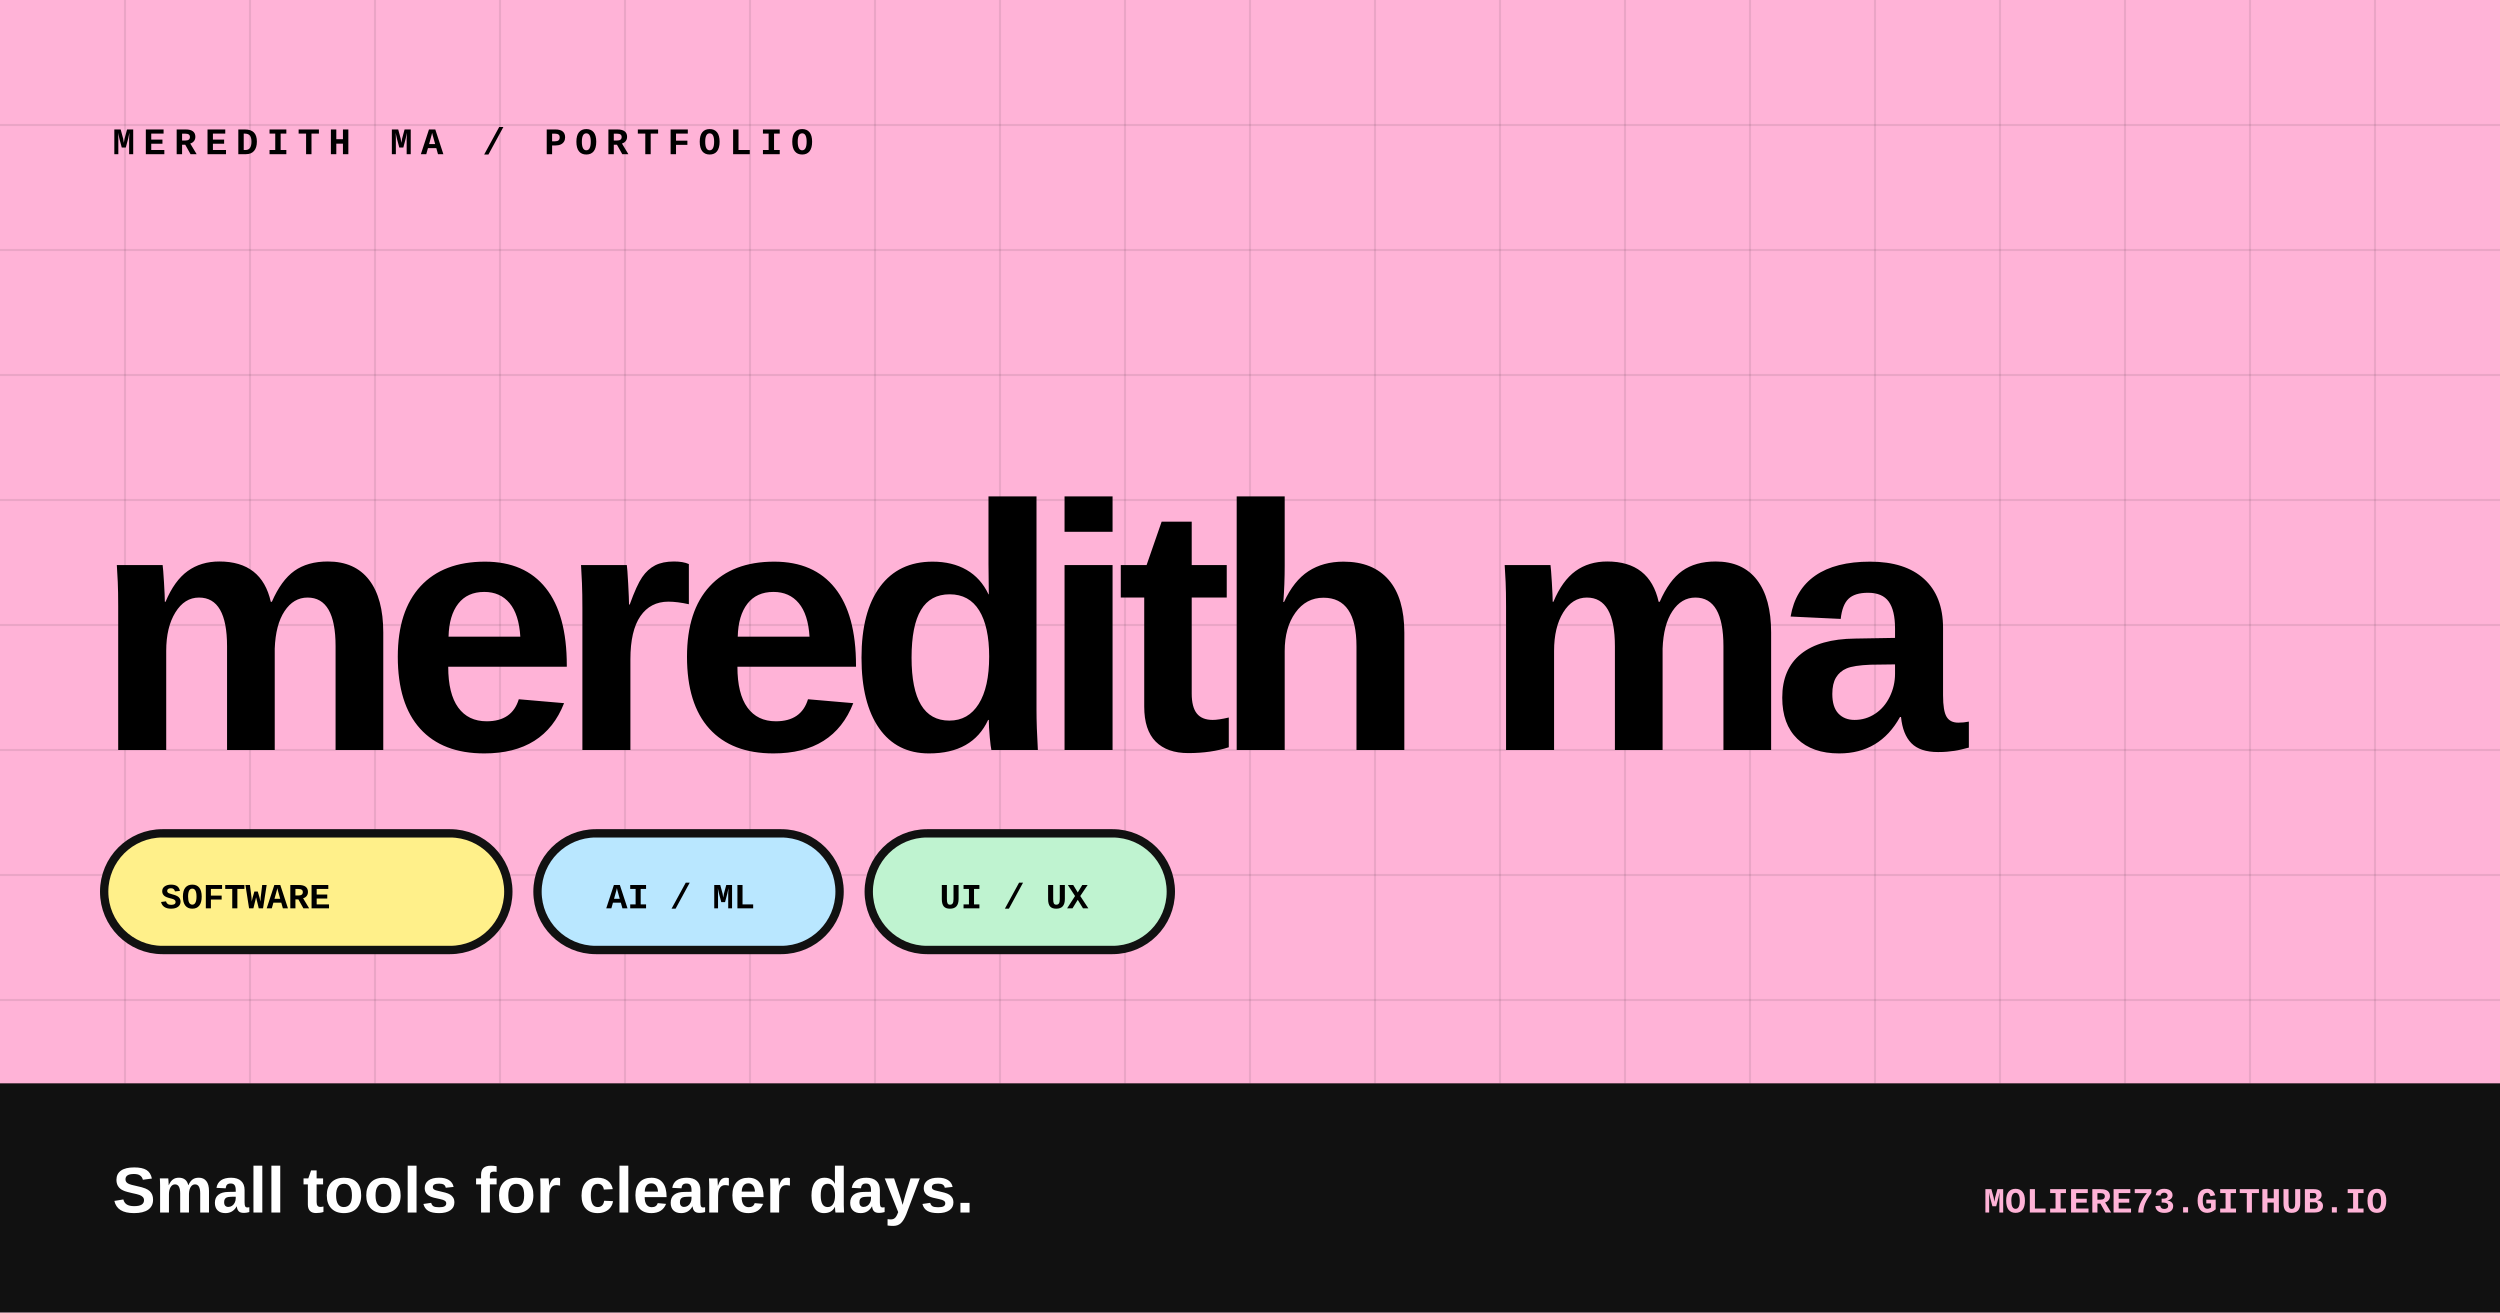
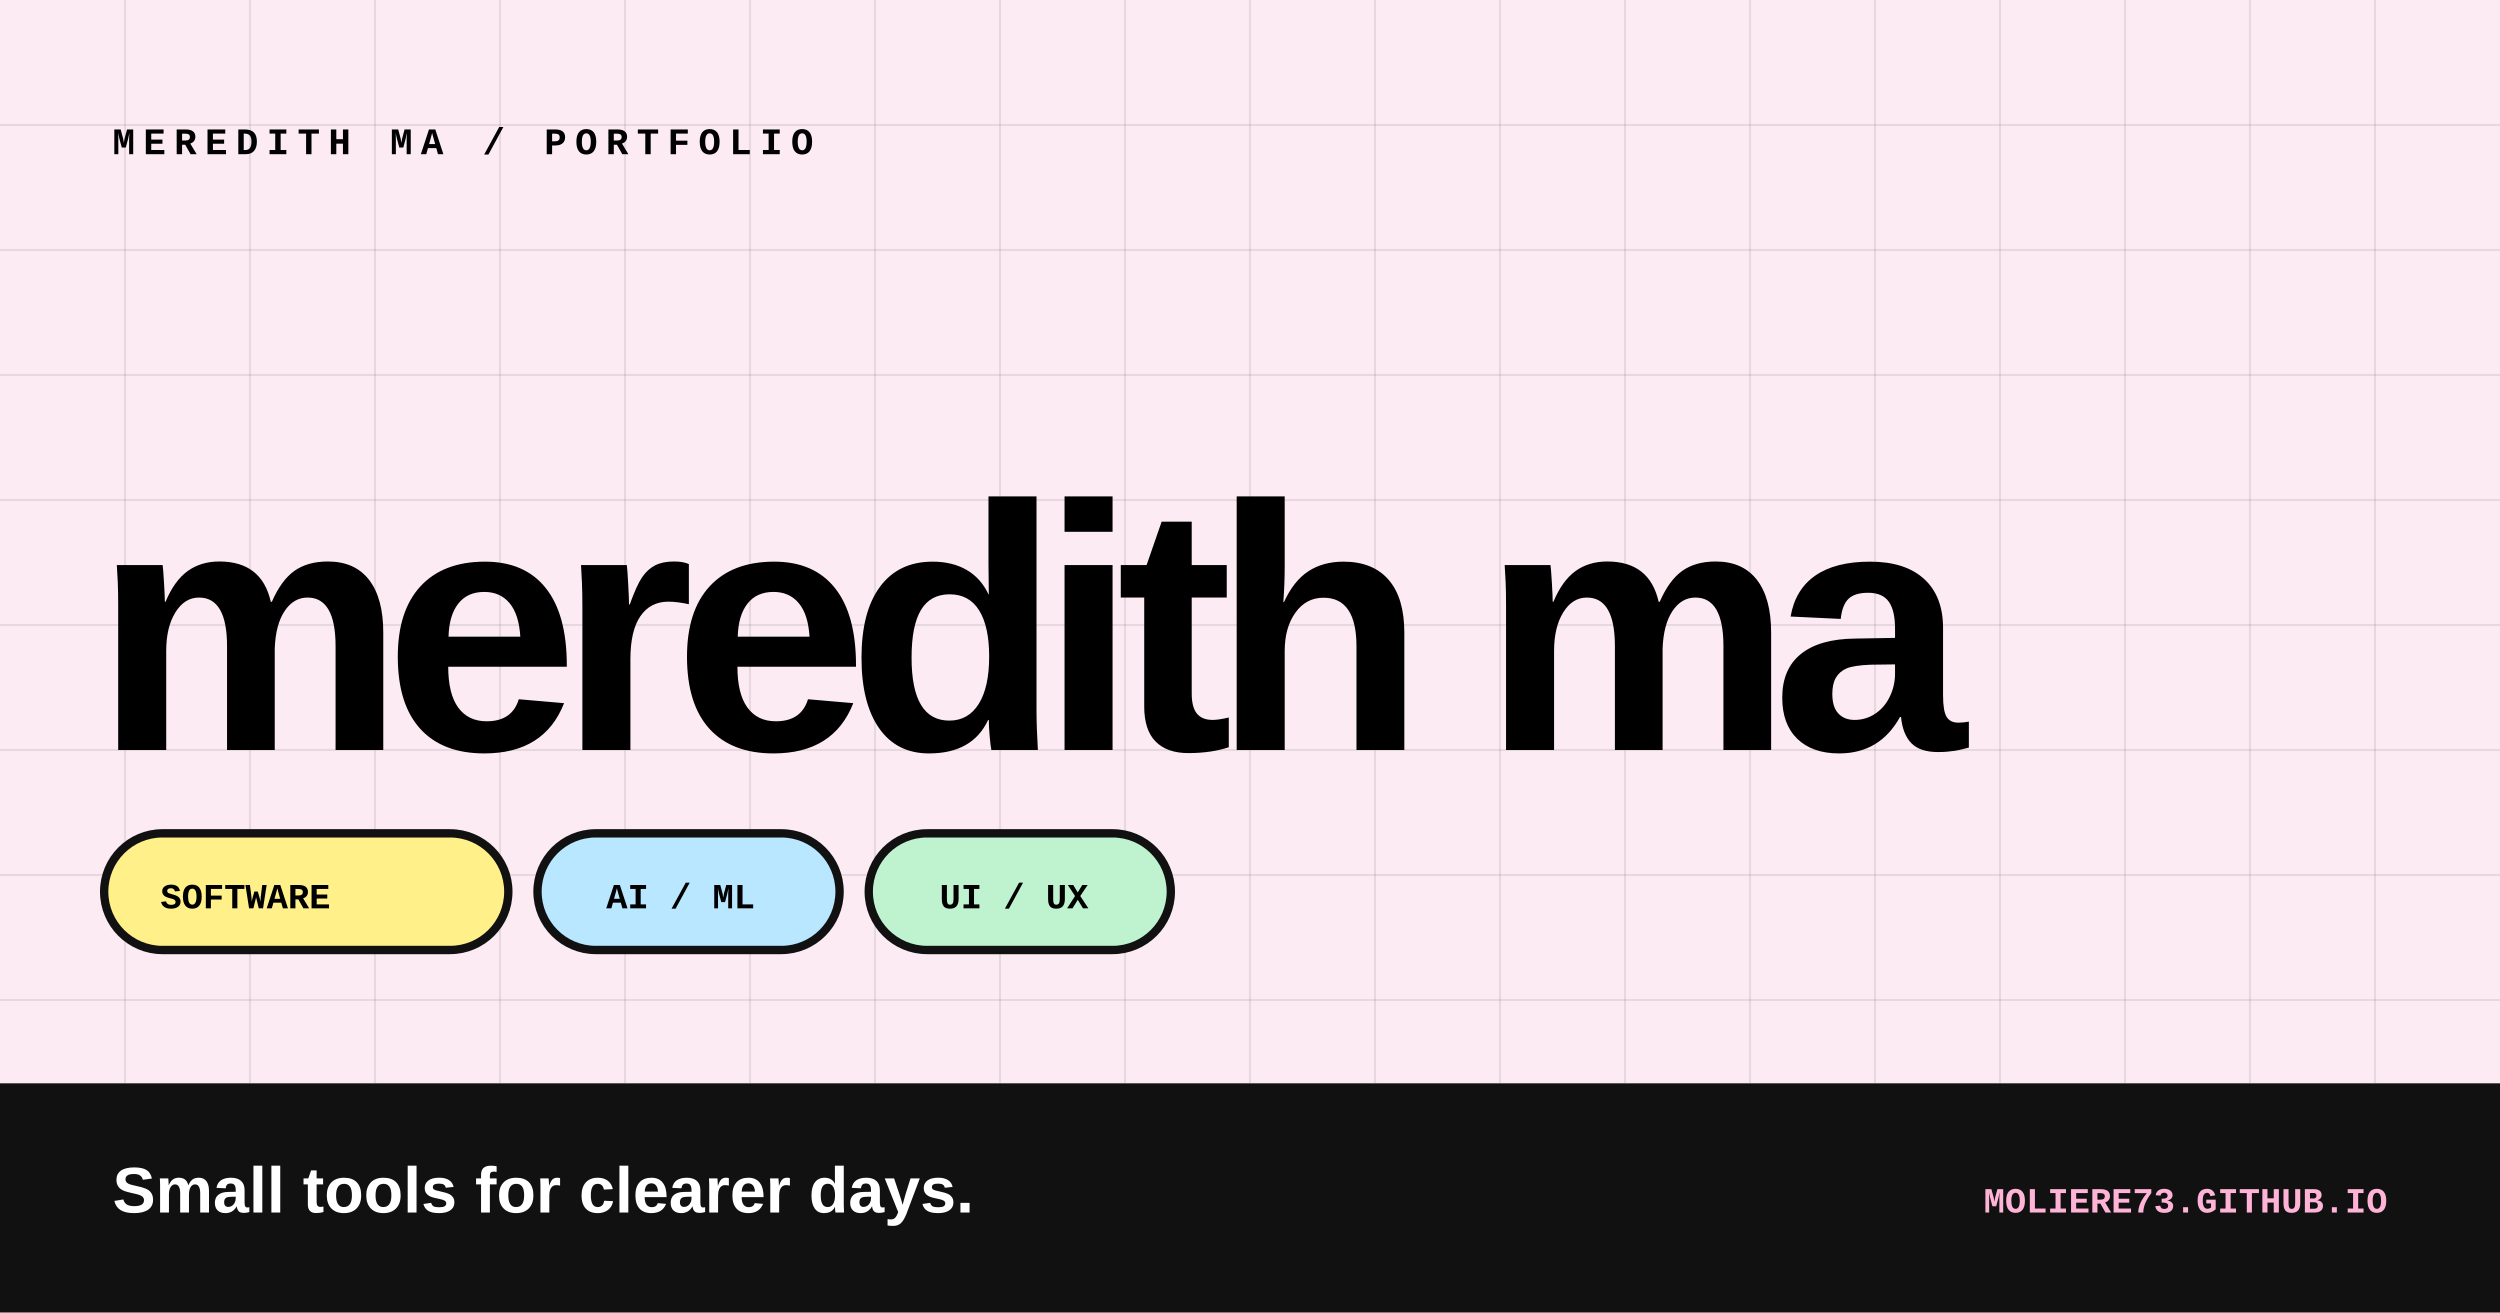
<svg xmlns="http://www.w3.org/2000/svg" width="1200" height="630" viewBox="0 0 1200 630" role="img" aria-label="Meredith Ma portfolio">
-   <rect width="1200" height="630" fill="#ffb3d7" />
+   <rect width="1200" height="630" fill="#fcebf3" />
  <path d="M0 60h1200M0 120h1200M0 180h1200M0 240h1200M0 300h1200M0 360h1200M0 420h1200M0 480h1200" stroke="#111" opacity=".09" />
  <path d="M60 0v520M120 0v520M180 0v520M240 0v520M300 0v520M360 0v520M420 0v520M480 0v520M540 0v520M600 0v520M660 0v520M720 0v520M780 0v520M840 0v520M900 0v520M960 0v520M1020 0v520M1080 0v520M1140 0v520" stroke="#111" opacity=".09" />
  <text x="54" y="74" font-family="Courier New,monospace" font-size="18" font-weight="700" letter-spacing="4">MEREDITH MA / PORTFOLIO</text>
  <text x="45" y="360" font-family="Arial,Helvetica,sans-serif" font-size="168" font-weight="900" letter-spacing="-10">meredith ma</text>
  <rect x="50" y="400" width="194" height="56" rx="28" fill="#fff08a" stroke="#111" stroke-width="4" />
  <text x="77" y="436" font-family="Courier New,monospace" font-size="17" font-weight="700">SOFTWARE</text>
  <rect x="258" y="400" width="145" height="56" rx="28" fill="#b9e7ff" stroke="#111" stroke-width="4" />
  <text x="291" y="436" font-family="Courier New,monospace" font-size="17" font-weight="700">AI / ML</text>
  <rect x="417" y="400" width="145" height="56" rx="28" fill="#bff3d0" stroke="#111" stroke-width="4" />
  <text x="451" y="436" font-family="Courier New,monospace" font-size="17" font-weight="700">UI / UX</text>
  <rect x="0" y="520" width="1200" height="110" fill="#111" />
  <text x="54" y="582" fill="#fff" font-family="Arial,Helvetica,sans-serif" font-size="31" font-weight="700">Small tools for clearer days.</text>
  <text x="1146" y="582" fill="#ffb3d7" text-anchor="end" font-family="Courier New,monospace" font-size="17" font-weight="700">MOLIERE73.GITHUB.IO</text>
</svg>
